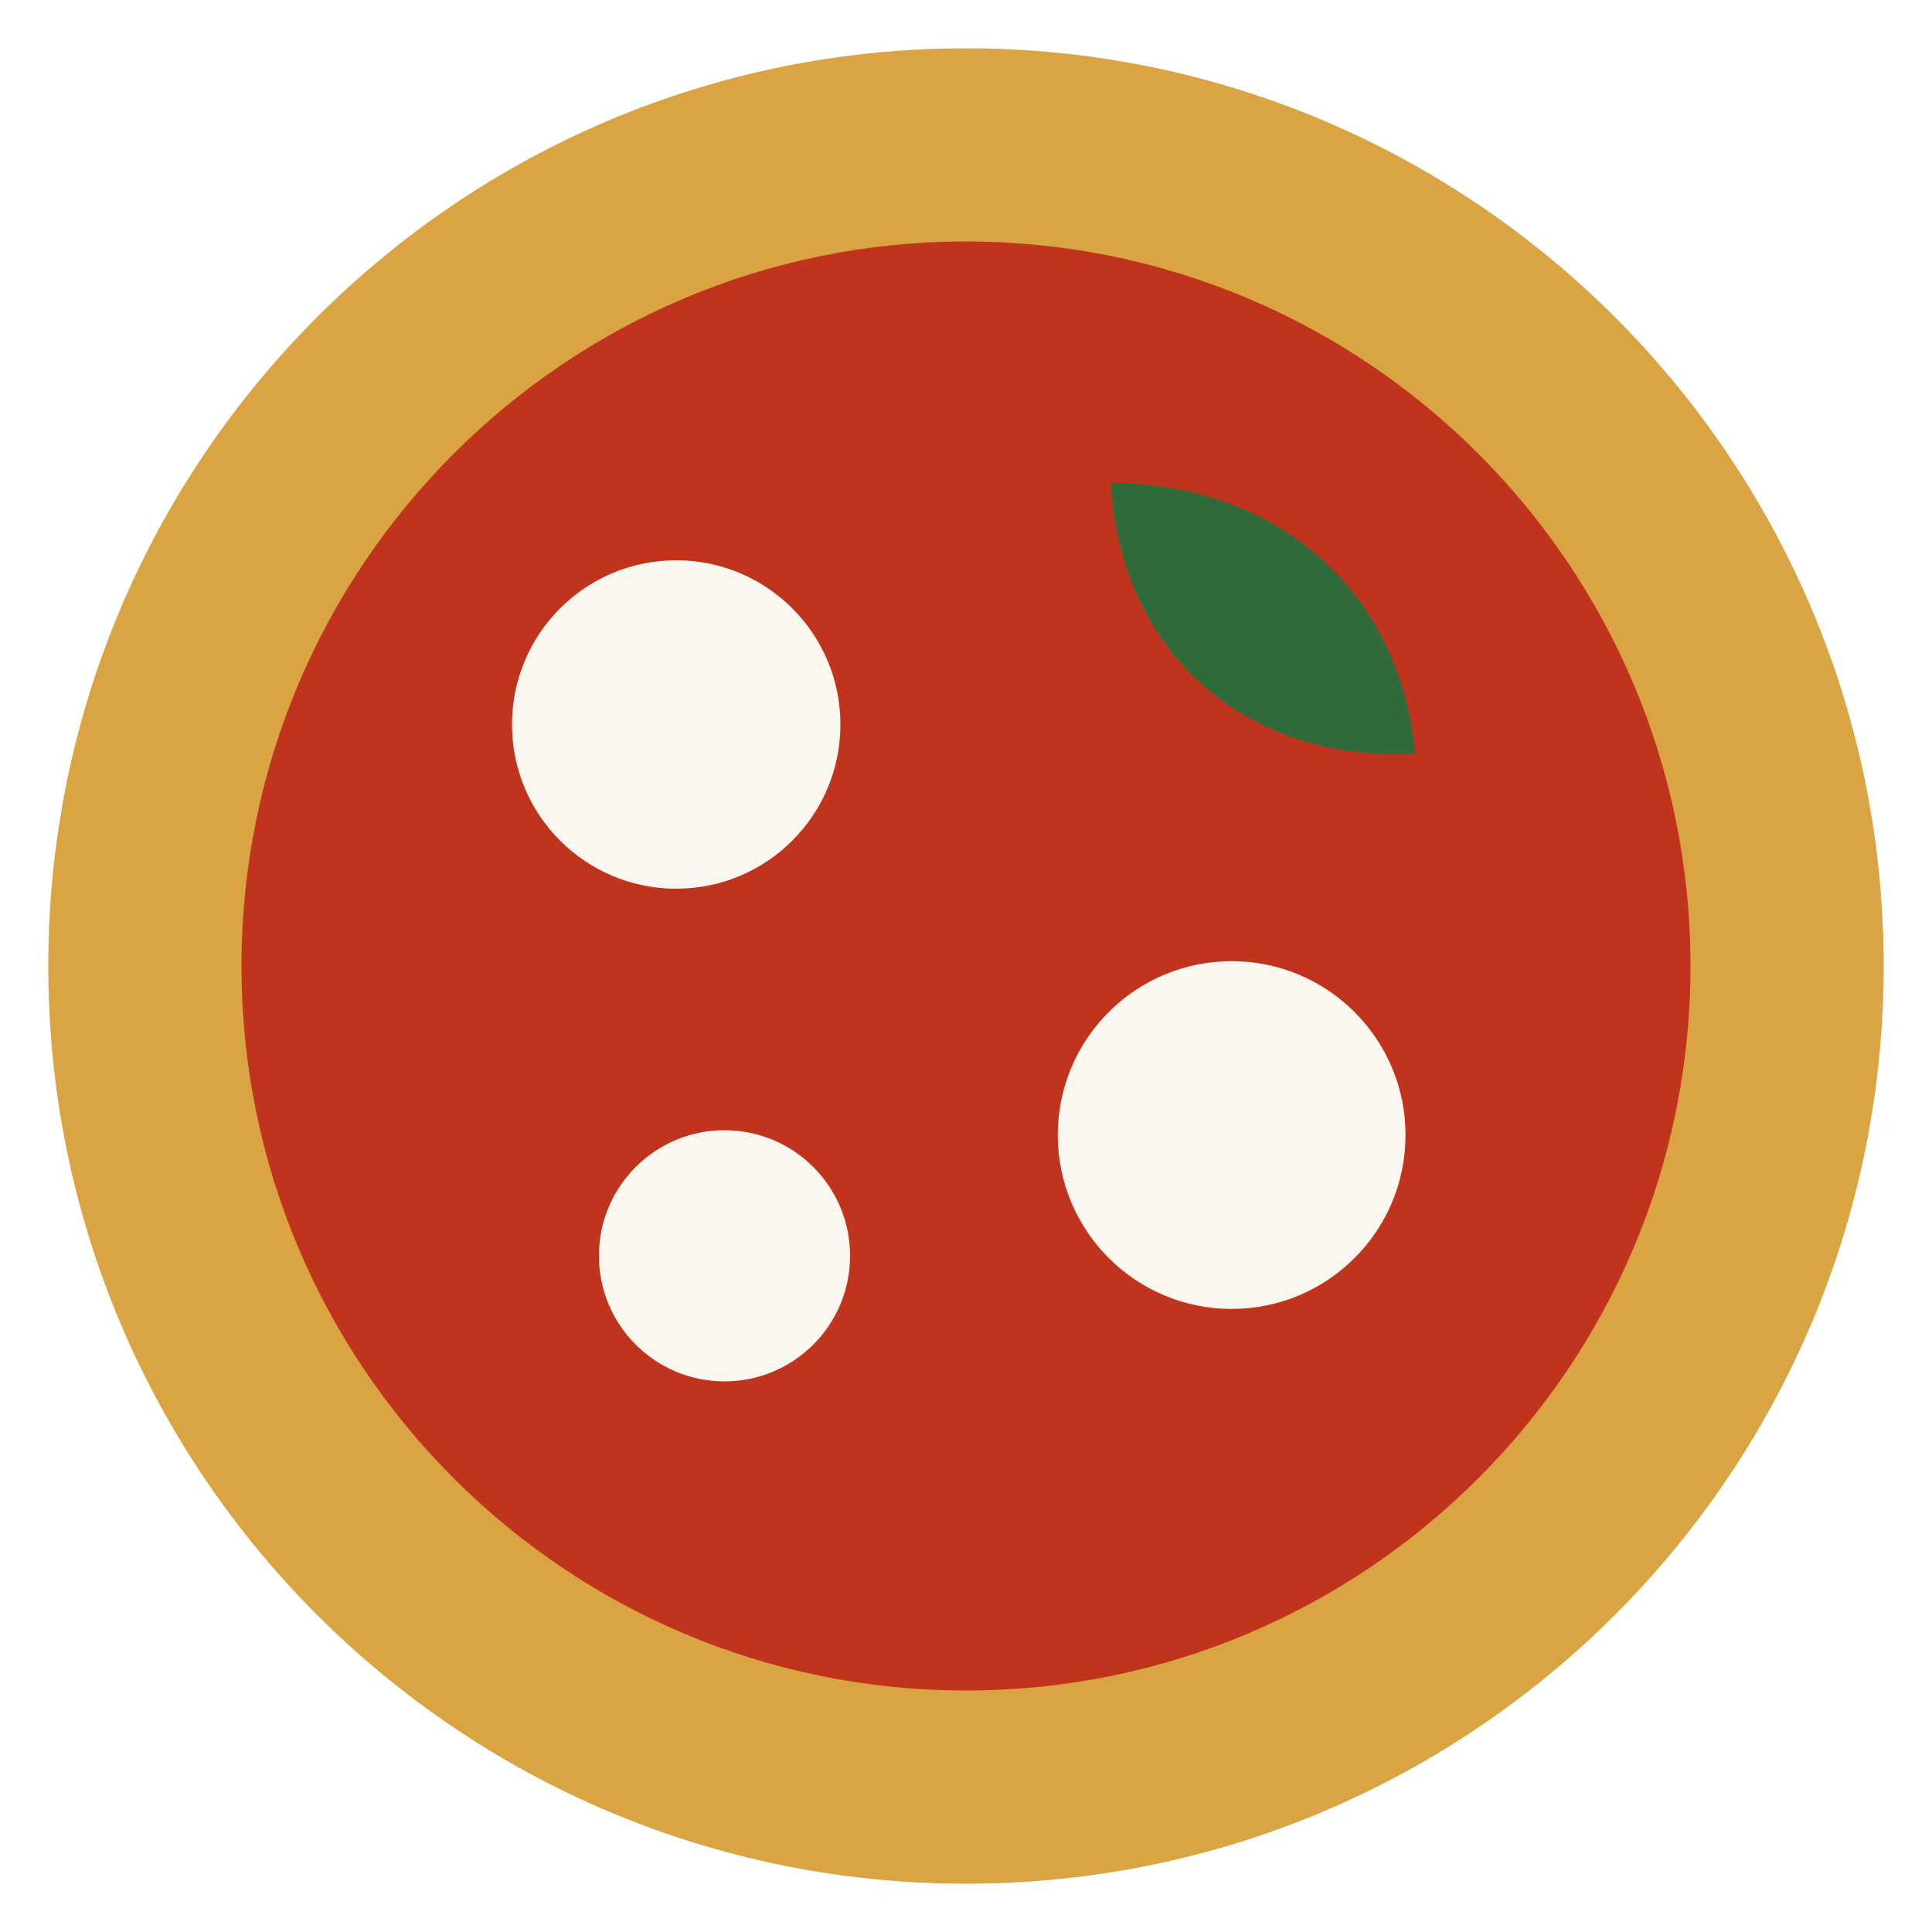
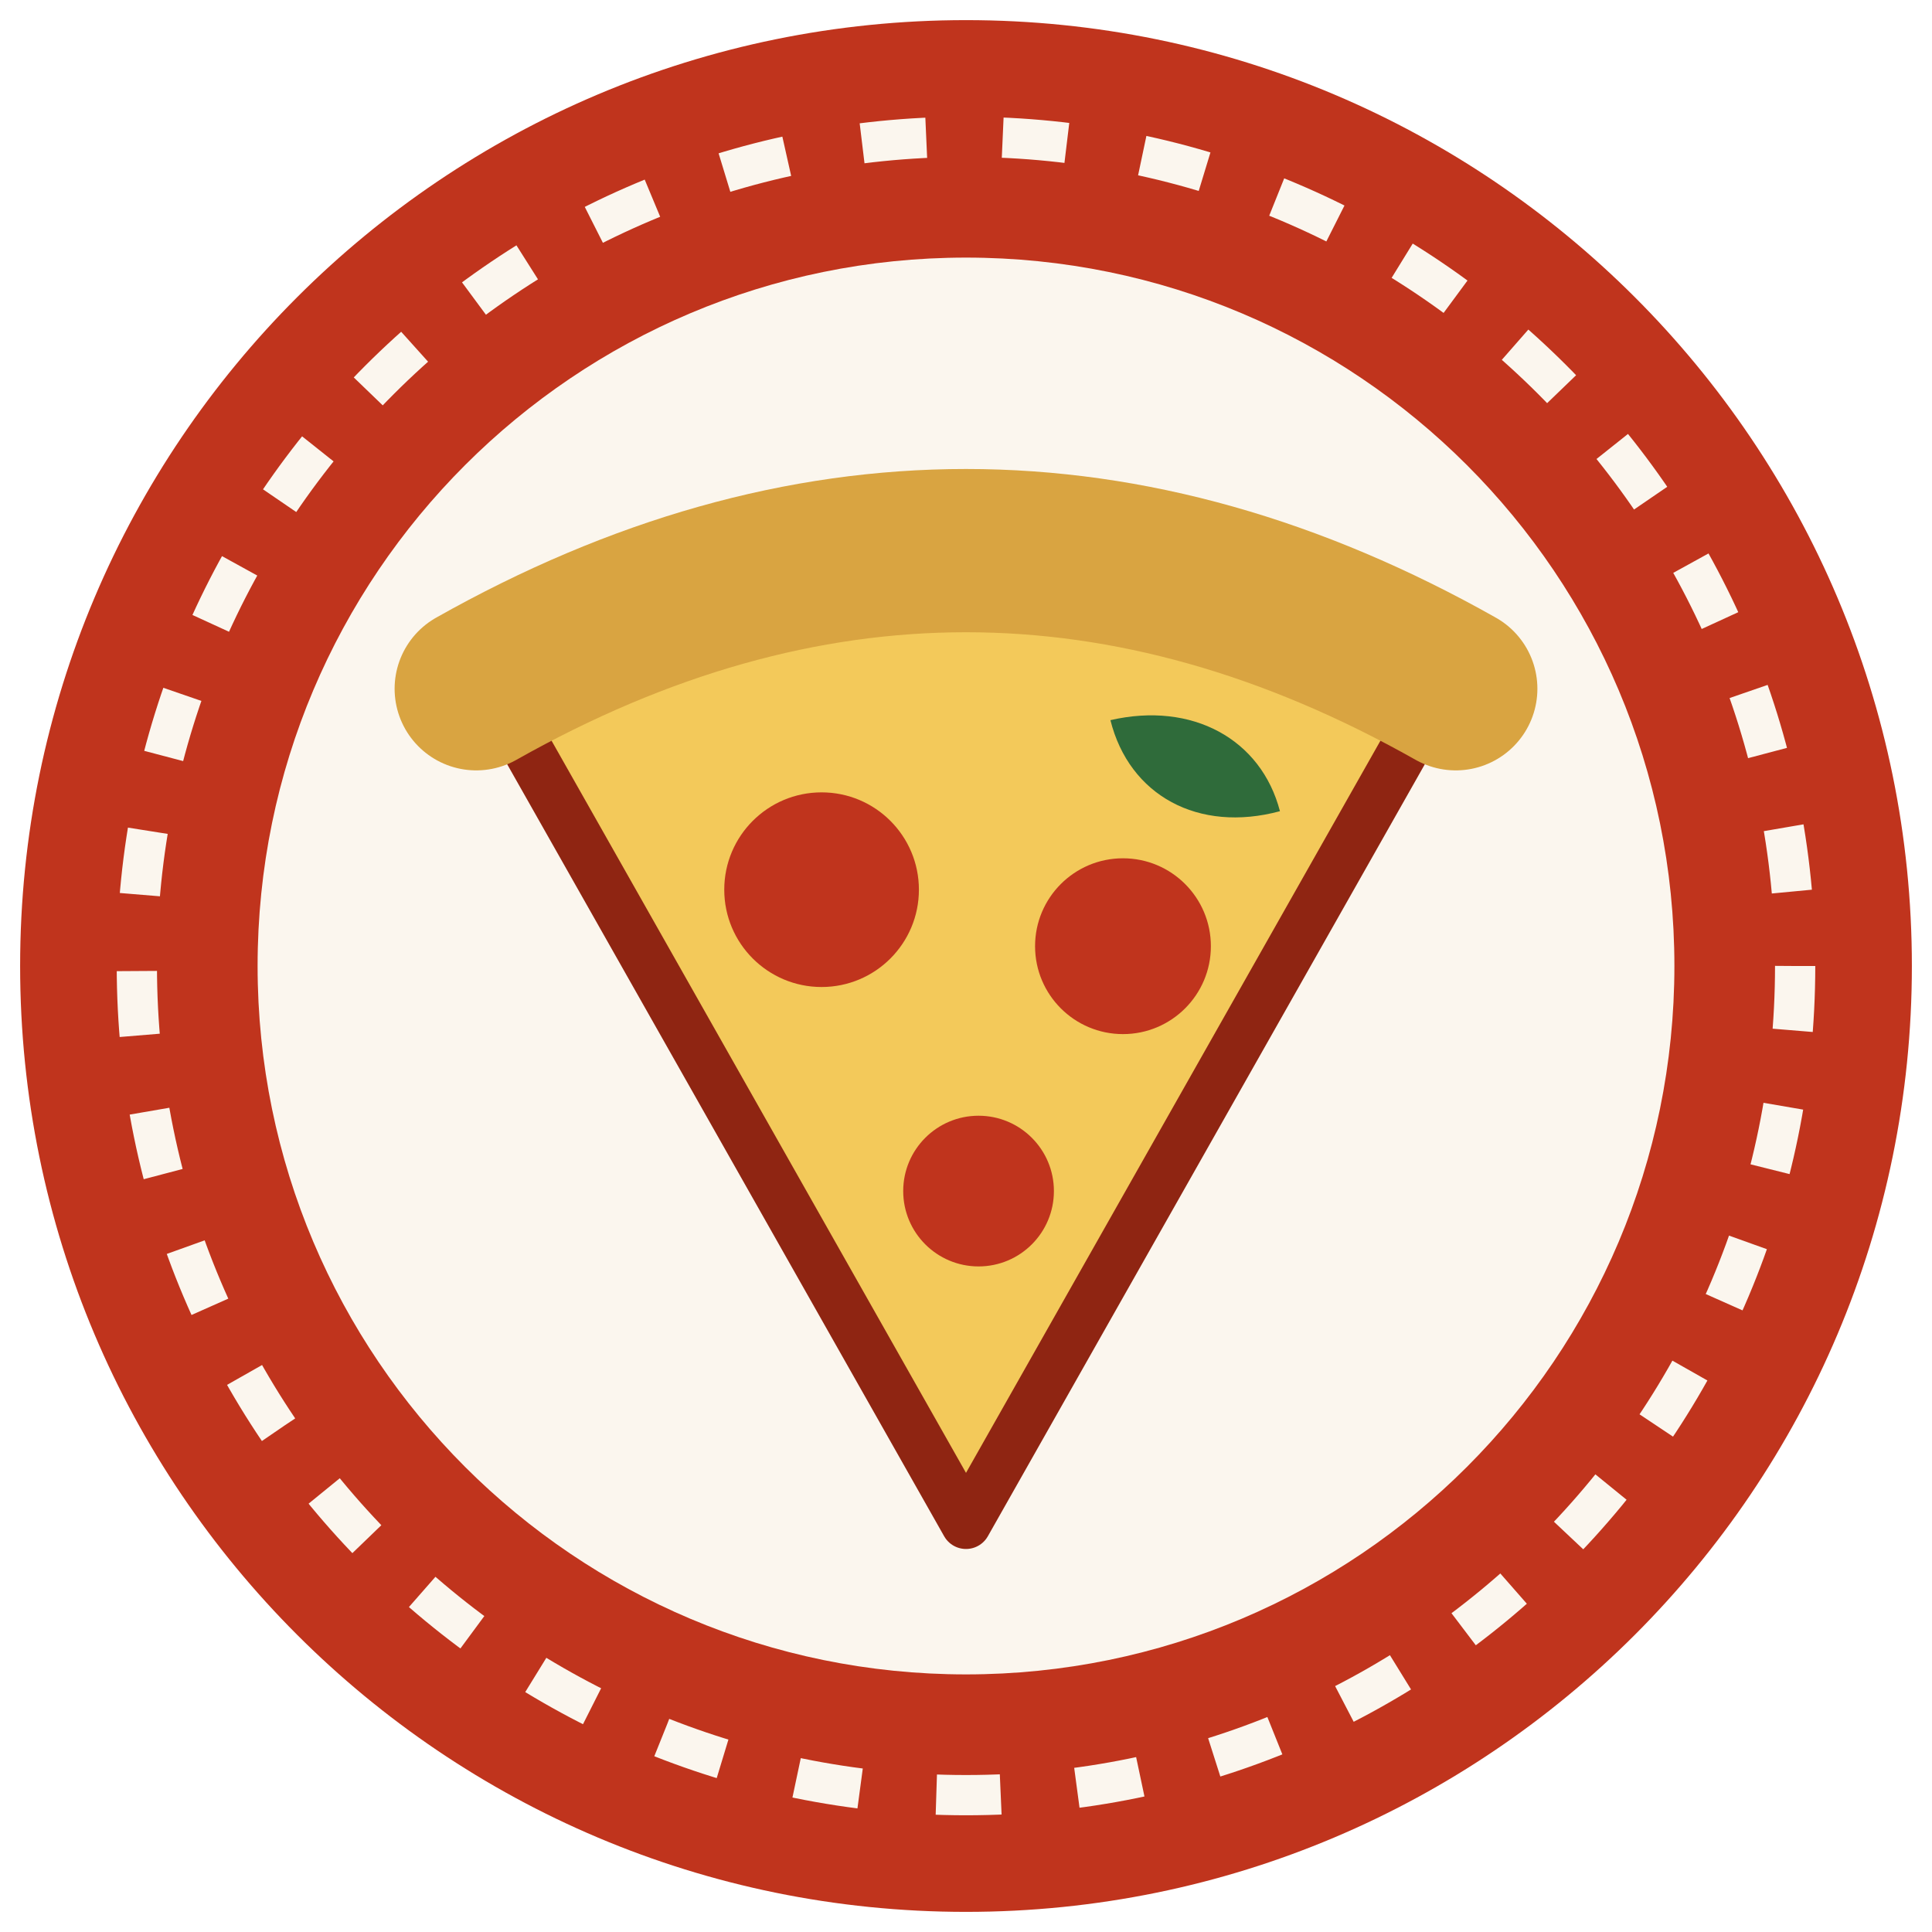
- <svg xmlns="http://www.w3.org/2000/svg" viewBox="0 0 40 40">
-   <circle cx="20" cy="20" r="19" fill="#d9a441" />
-   <circle cx="20" cy="20" r="15" fill="#c0341d" />
-   <circle cx="14" cy="15" r="3.4" fill="#fbf6ee" />
-   <circle cx="25.5" cy="23.5" r="3.6" fill="#fbf6ee" />
-   <circle cx="15" cy="26" r="2.6" fill="#fbf6ee" />
-   <path d="M23 10c3.5 0 6 2.3 6.3 5.6-3.4.2-6.1-2-6.3-5.6z" fill="#2f6b3a" />
+ <svg xmlns="http://www.w3.org/2000/svg" viewBox="0 0 48 48">
+   <circle cx="24" cy="24" r="23.5" fill="#c0341d" />
+   <circle cx="24" cy="24" r="20.6" fill="none" stroke="#fbf6ee" stroke-width="1" stroke-dasharray="1.6 1.9" />
+   <circle cx="24" cy="24" r="17.6" fill="#fbf6ee" />
+   <g transform="translate(24 24.6) scale(0.78)">
+     <path d="M-15 -9.5 Q0 -17.5 15 -9.5 L0 17 Z" fill="#f3c95a" stroke="#8f2512" stroke-width="1.6" stroke-linejoin="round" />
+     <path d="M-15.6 -9.6 Q0 -18.4 15.6 -9.6" fill="none" stroke="#d9a441" stroke-width="5.2" stroke-linecap="round" />
+     <path d="M-15.6 -9.6 Q0 -18.4 15.6 -9.6" fill="none" stroke="#8f2512" stroke-width="1.4" stroke-linecap="round" transform="translate(0 -2.4)" opacity=".0" />
+     <circle cx="-4.6" cy="-3.2" r="3.1" fill="#c0341d" />
+     <circle cx="5" cy="-1.4" r="2.8" fill="#c0341d" />
+     <circle cx="0.4" cy="6.4" r="2.4" fill="#c0341d" />
+     <path d="M4.6 -8.6c2.6-.6 4.8.6 5.4 2.9-2.6.7-4.8-.5-5.4-2.9z" fill="#2f6b3a" />
+   </g>
</svg>
